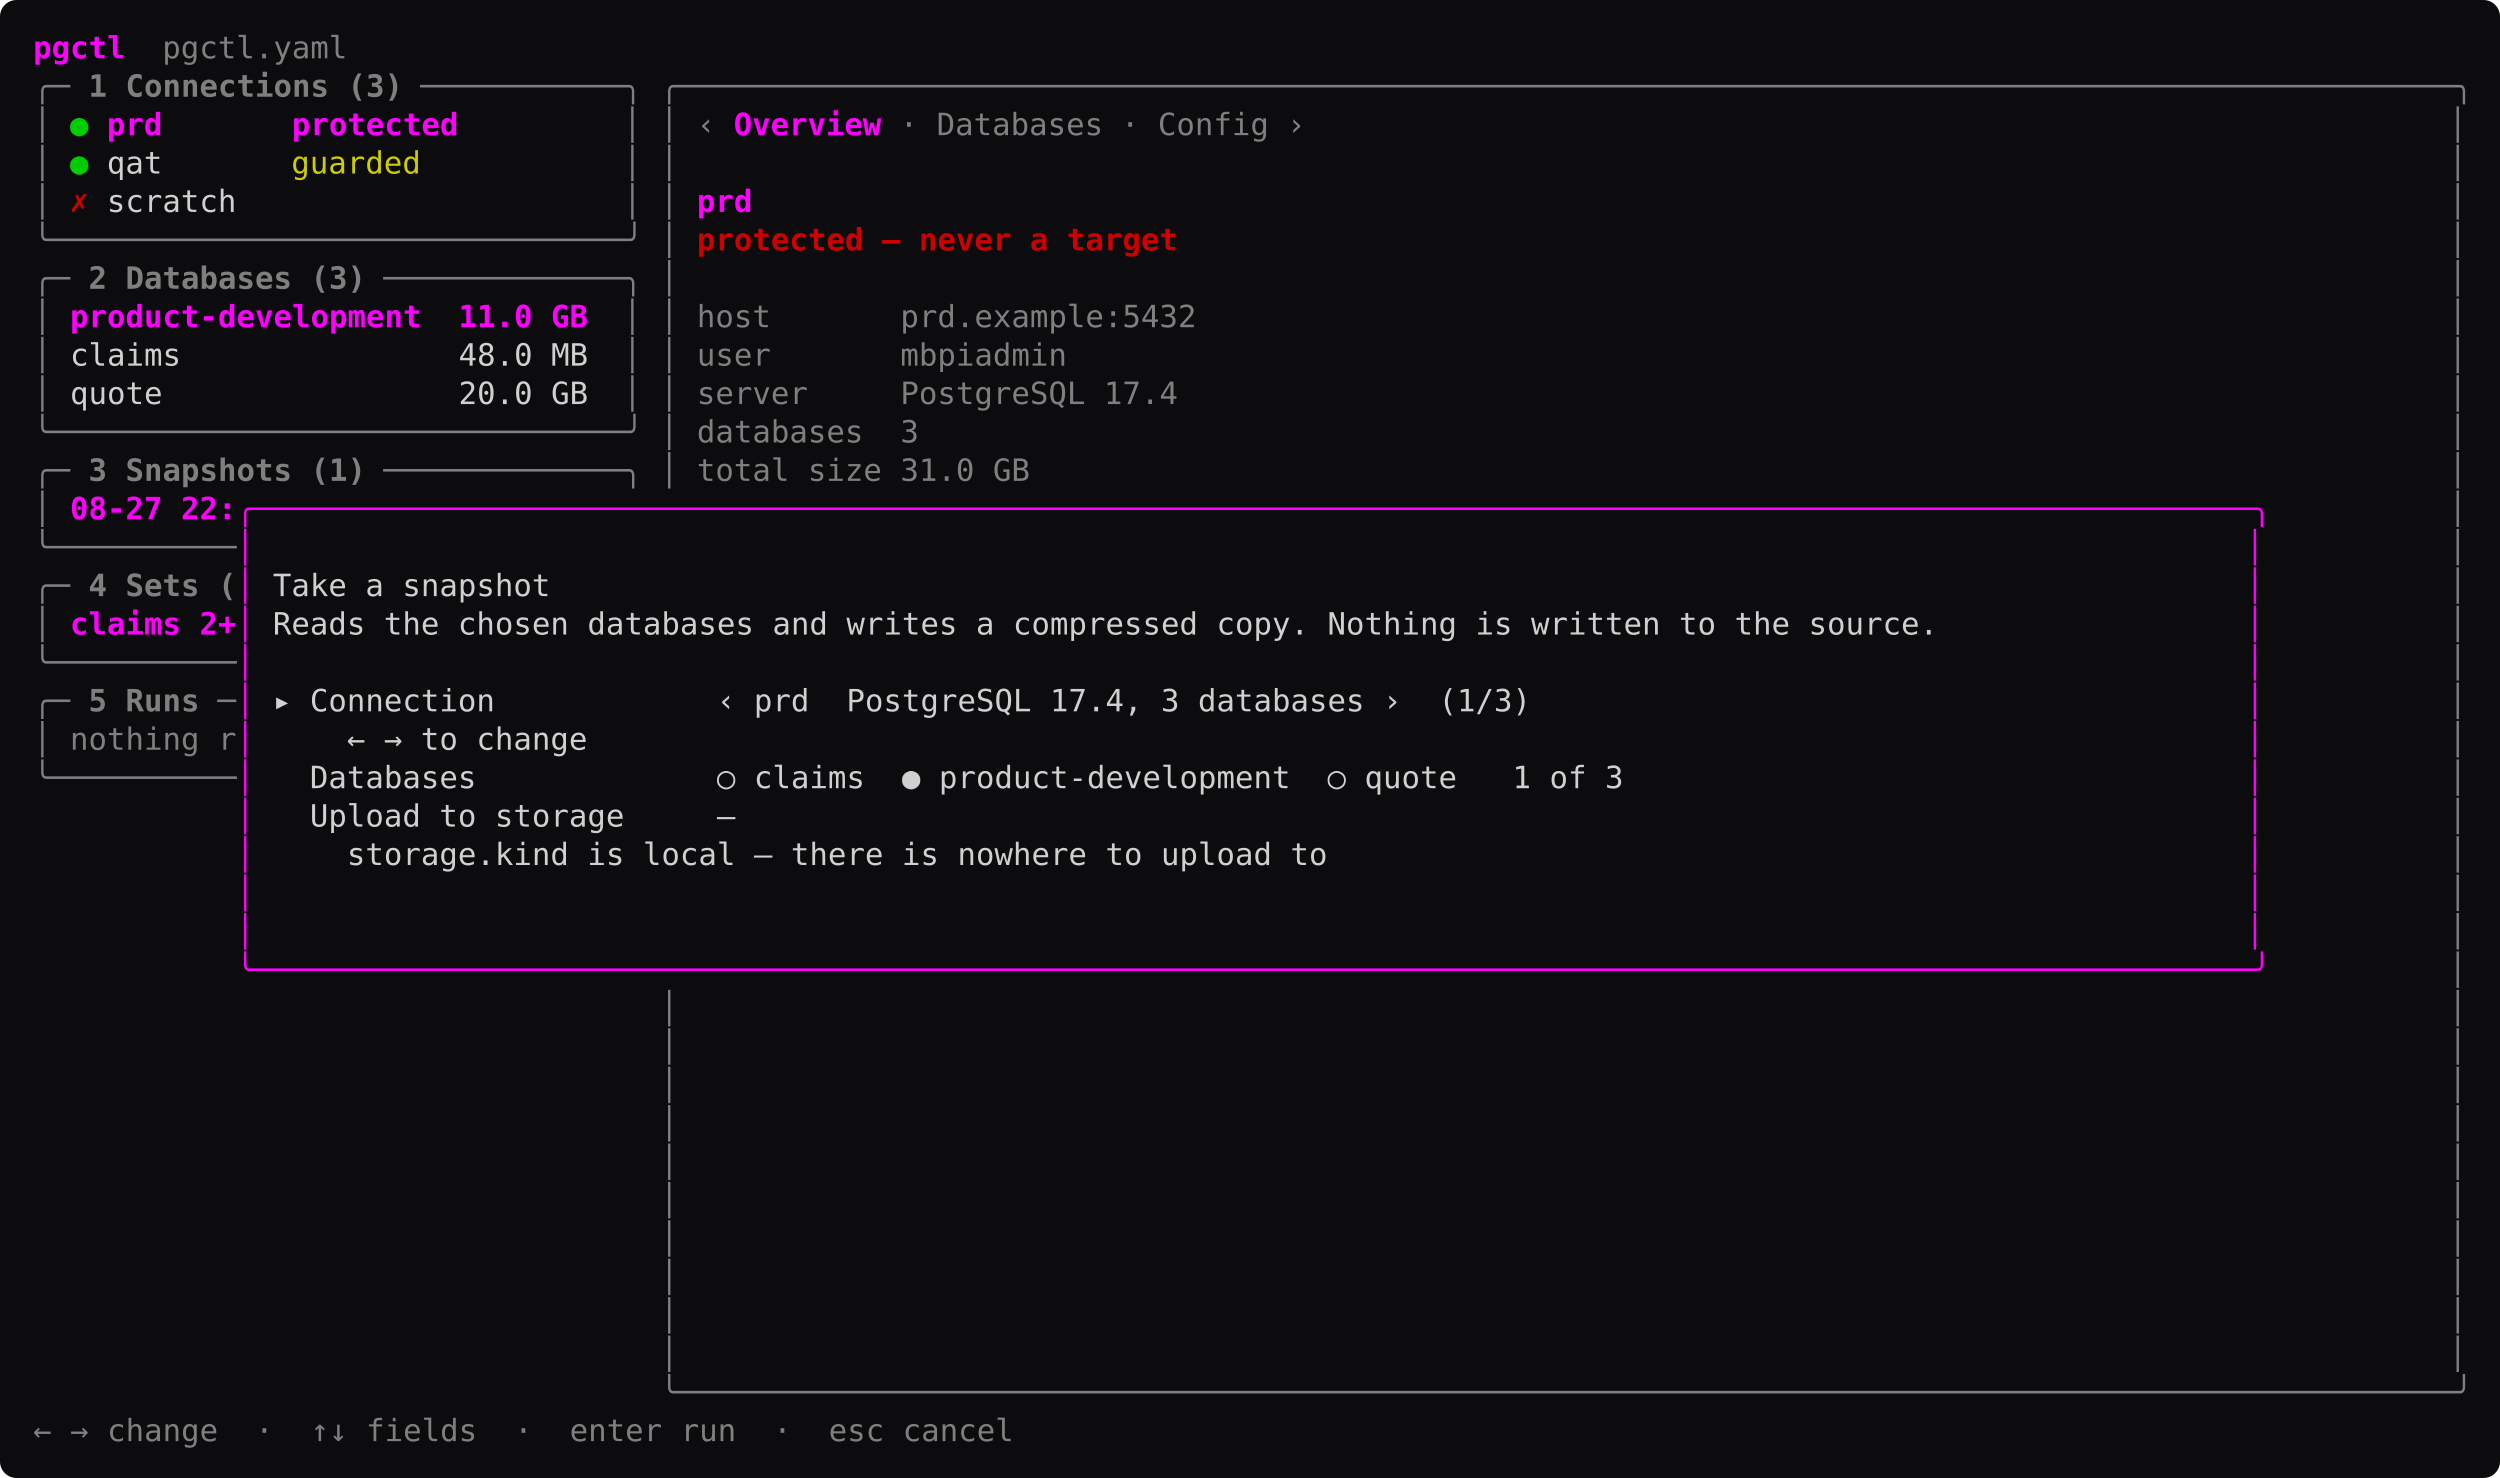
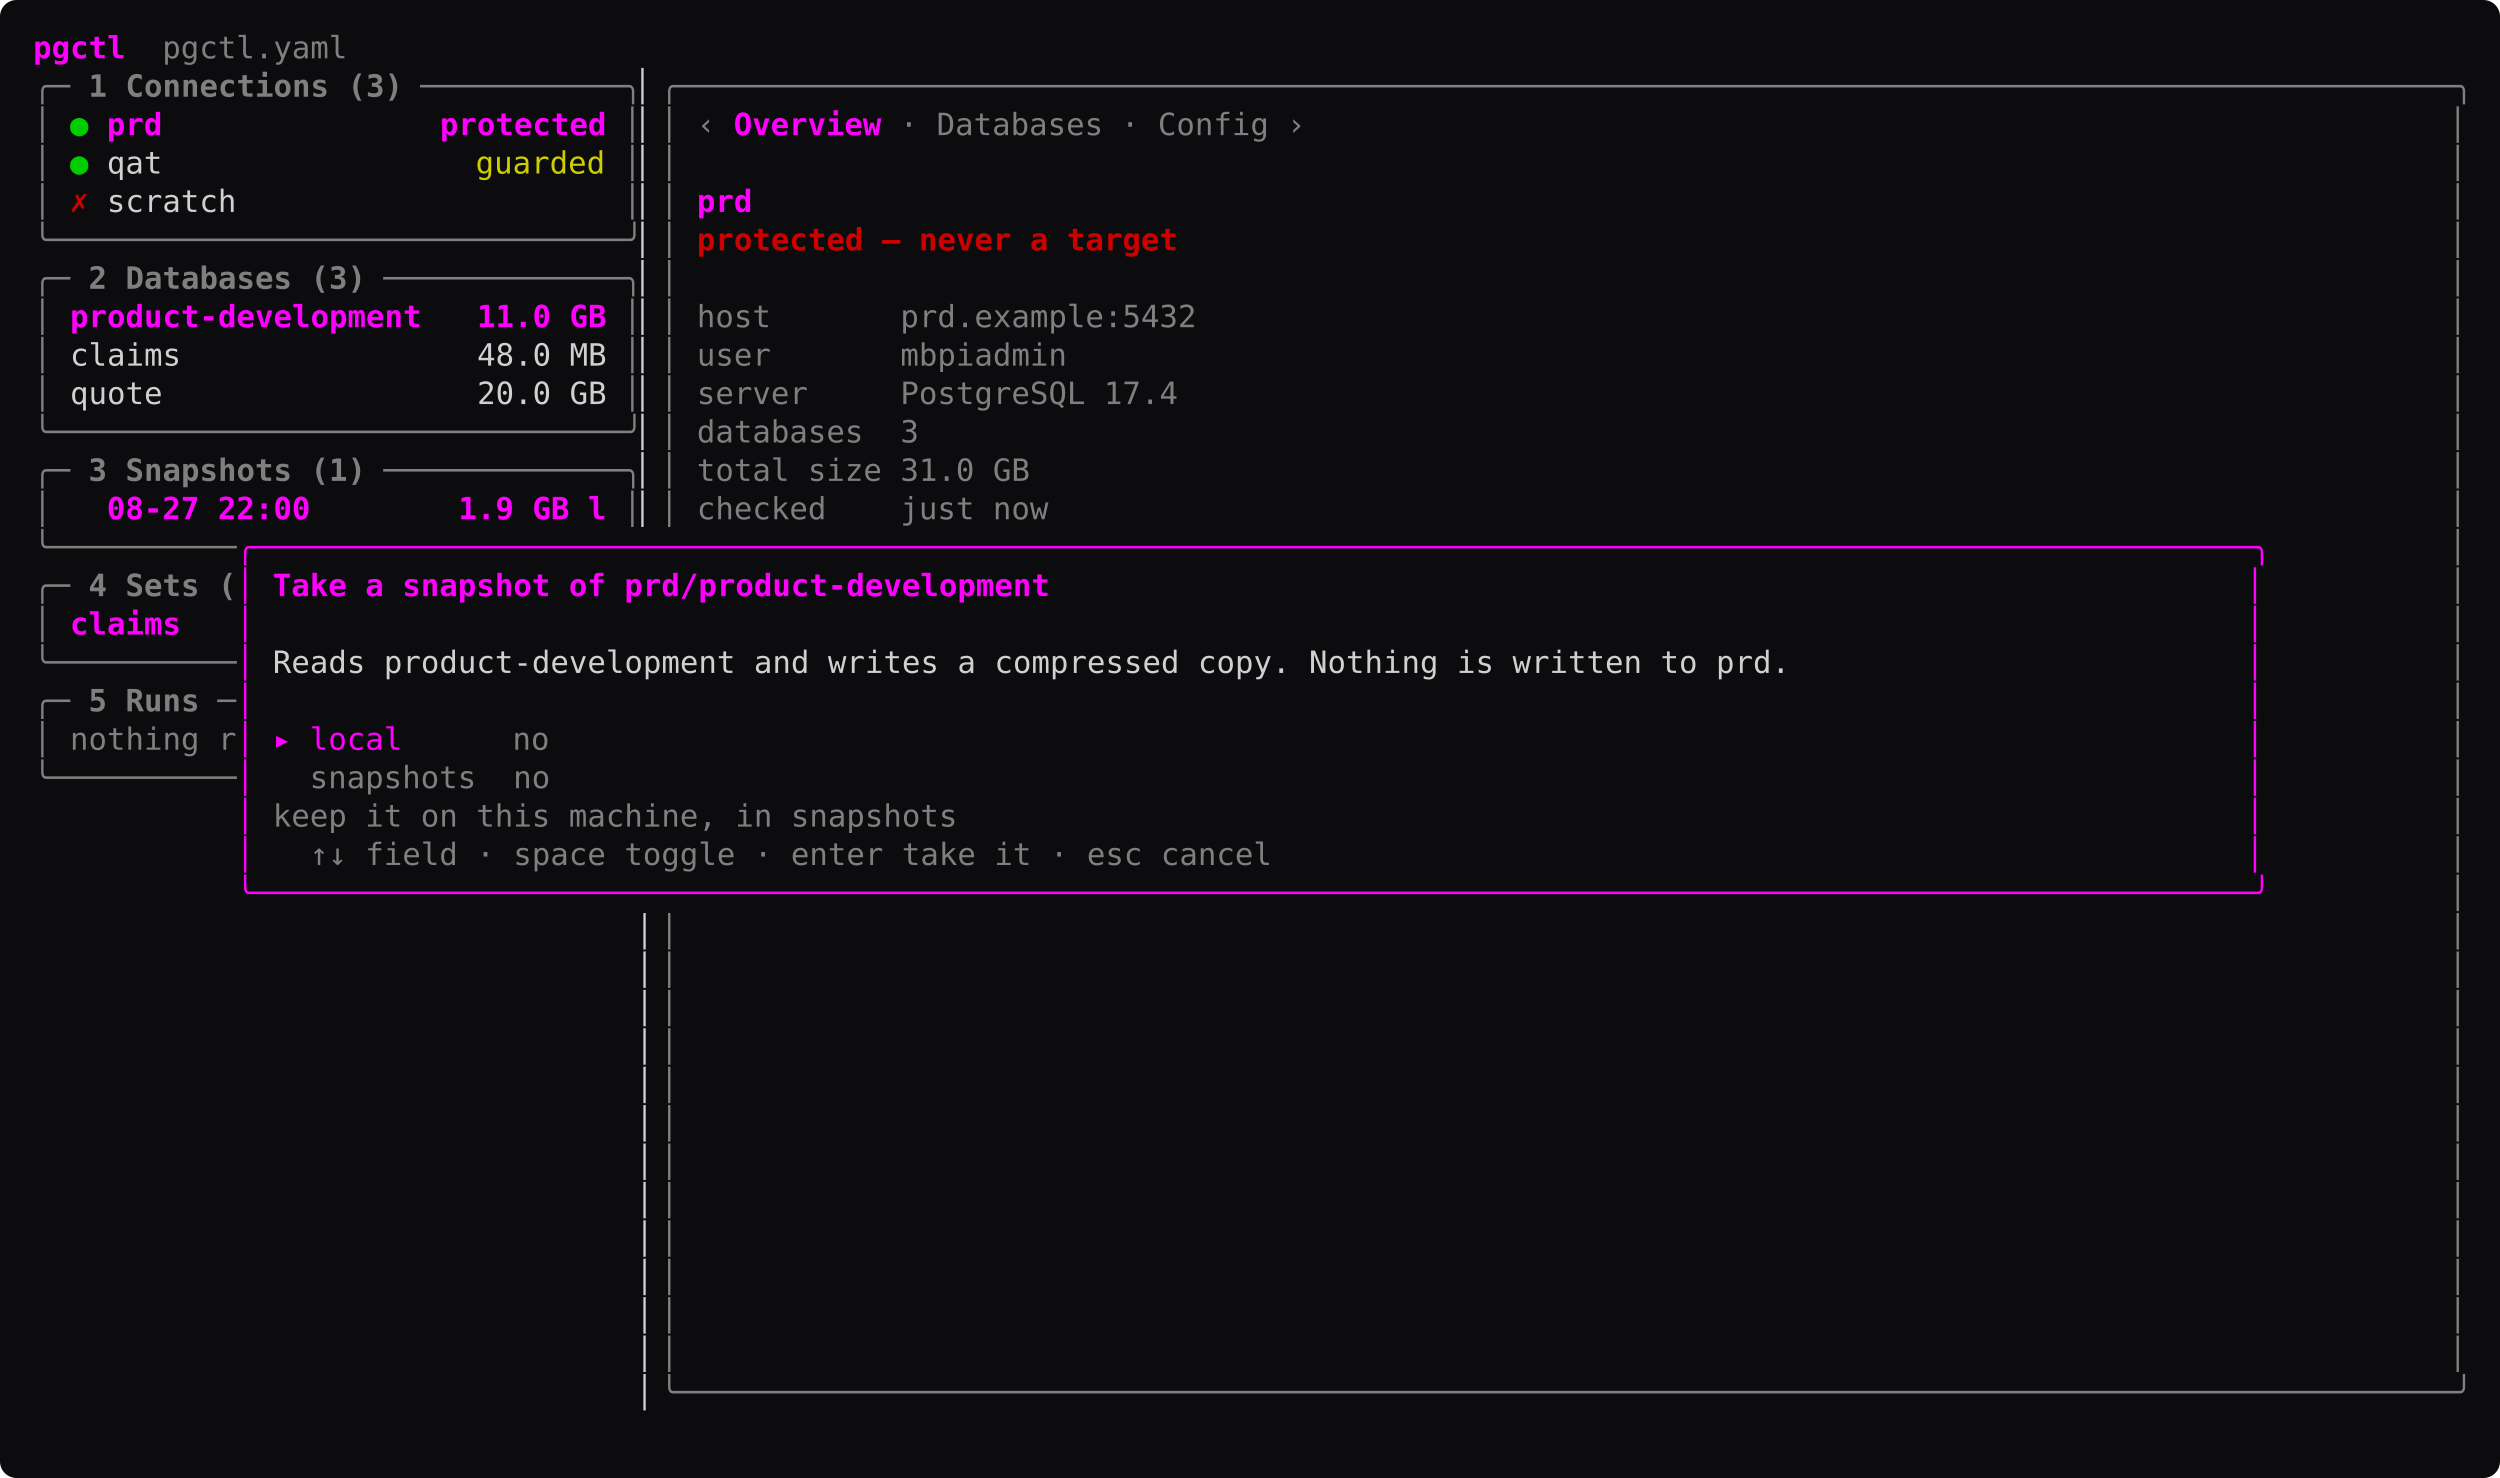
<svg xmlns="http://www.w3.org/2000/svg" width="1057.6" height="625.25" viewBox="0 0 1057.6 625.25" font-family="ui-monospace, 'SF Mono', SFMono-Regular, Menlo, Consolas, 'DejaVu Sans Mono', monospace" font-size="13" role="img">
  <rect width="1057.6" height="625.25" rx="7" fill="#0c0c0e" />
  <text x="14" y="24.68" textLength="39" lengthAdjust="spacing" fill="#ff00ff" font-weight="600" xml:space="preserve">pgctl</text>
  <text x="53" y="24.68" textLength="93.6" lengthAdjust="spacing" fill="#7f7f7f" xml:space="preserve">  pgctl.yaml</text>
  <text x="14" y="40.92" textLength="15.6" lengthAdjust="spacing" fill="#7f7f7f" xml:space="preserve">╭─</text>
  <text x="29.6" y="40.92" textLength="140.4" lengthAdjust="spacing" fill="#7f7f7f" font-weight="600" xml:space="preserve"> 1 Connections (3)</text>
  <text x="177.8" y="40.92" textLength="93.6" lengthAdjust="spacing" fill="#7f7f7f" xml:space="preserve">───────────╮</text>
+   <text x="271.4" y="40.92" textLength="7.8" lengthAdjust="spacing" fill="#d0d0d0" xml:space="preserve">▏</text>
  <text x="279.2" y="40.92" textLength="764.4" lengthAdjust="spacing" fill="#7f7f7f" xml:space="preserve">╭────────────────────────────────────────────────────────────────────────────────────────────────╮</text>
  <text x="14" y="57.17" textLength="7.8" lengthAdjust="spacing" fill="#7f7f7f" xml:space="preserve">│</text>
  <text x="29.6" y="57.17" textLength="7.8" lengthAdjust="spacing" fill="#00cd00" xml:space="preserve">●</text>
-   <text x="45.2" y="57.17" textLength="148.2" lengthAdjust="spacing" fill="#ff00ff" font-weight="600" xml:space="preserve">prd       protected</text>
+   <text x="45.2" y="57.17" textLength="210.6" lengthAdjust="spacing" fill="#ff00ff" font-weight="600" xml:space="preserve">prd               protected</text>
  <text x="263.6" y="57.17" textLength="7.8" lengthAdjust="spacing" fill="#7f7f7f" xml:space="preserve">│</text>
+   <text x="271.4" y="57.17" textLength="7.8" lengthAdjust="spacing" fill="#d0d0d0" xml:space="preserve">▏</text>
  <text x="279.2" y="57.17" textLength="7.8" lengthAdjust="spacing" fill="#7f7f7f" xml:space="preserve">│</text>
  <text x="294.8" y="57.17" textLength="7.8" lengthAdjust="spacing" fill="#7f7f7f" xml:space="preserve">‹</text>
  <text x="310.4" y="57.17" textLength="7.8" lengthAdjust="spacing" fill="#ff00ff" font-weight="600" xml:space="preserve">O</text>
  <text x="318.2" y="57.17" textLength="7.8" lengthAdjust="spacing" fill="#ff00ff" font-weight="600" xml:space="preserve">v</text>
  <text x="326" y="57.17" textLength="7.8" lengthAdjust="spacing" fill="#ff00ff" font-weight="600" xml:space="preserve">e</text>
  <text x="333.8" y="57.17" textLength="7.8" lengthAdjust="spacing" fill="#ff00ff" font-weight="600" xml:space="preserve">r</text>
  <text x="341.6" y="57.17" textLength="7.8" lengthAdjust="spacing" fill="#ff00ff" font-weight="600" xml:space="preserve">v</text>
  <text x="349.4" y="57.17" textLength="7.8" lengthAdjust="spacing" fill="#ff00ff" font-weight="600" xml:space="preserve">i</text>
  <text x="357.2" y="57.17" textLength="7.8" lengthAdjust="spacing" fill="#ff00ff" font-weight="600" xml:space="preserve">e</text>
  <text x="365" y="57.17" textLength="7.8" lengthAdjust="spacing" fill="#ff00ff" font-weight="600" xml:space="preserve">w</text>
  <text x="380.6" y="57.17" textLength="7.8" lengthAdjust="spacing" fill="#7f7f7f" xml:space="preserve">·</text>
  <text x="388.4" y="57.17" textLength="78" lengthAdjust="spacing" fill="#7f7f7f" xml:space="preserve"> Databases</text>
  <text x="474.2" y="57.17" textLength="7.8" lengthAdjust="spacing" fill="#7f7f7f" xml:space="preserve">·</text>
  <text x="482" y="57.17" textLength="54.6" lengthAdjust="spacing" fill="#7f7f7f" xml:space="preserve"> Config</text>
  <text x="544.4" y="57.17" textLength="7.8" lengthAdjust="spacing" fill="#7f7f7f" xml:space="preserve">›</text>
  <text x="1035.8" y="57.17" textLength="7.8" lengthAdjust="spacing" fill="#7f7f7f" xml:space="preserve">│</text>
  <text x="14" y="73.42" textLength="7.8" lengthAdjust="spacing" fill="#7f7f7f" xml:space="preserve">│</text>
  <text x="29.6" y="73.42" textLength="7.8" lengthAdjust="spacing" fill="#00cd00" xml:space="preserve">●</text>
  <text x="45.2" y="73.42" textLength="23.4" lengthAdjust="spacing" fill="#d0d0d0" xml:space="preserve">qat</text>
-   <text x="115.4" y="73.42" textLength="62.4" lengthAdjust="spacing" fill="#cdcd00" xml:space="preserve"> guarded</text>
+   <text x="201.2" y="73.42" textLength="54.6" lengthAdjust="spacing" fill="#cdcd00" xml:space="preserve">guarded</text>
  <text x="263.6" y="73.42" textLength="7.8" lengthAdjust="spacing" fill="#7f7f7f" xml:space="preserve">│</text>
+   <text x="271.4" y="73.42" textLength="7.8" lengthAdjust="spacing" fill="#d0d0d0" xml:space="preserve">▏</text>
  <text x="279.2" y="73.42" textLength="7.8" lengthAdjust="spacing" fill="#7f7f7f" xml:space="preserve">│</text>
  <text x="1035.8" y="73.42" textLength="7.8" lengthAdjust="spacing" fill="#7f7f7f" xml:space="preserve">│</text>
  <text x="14" y="89.67" textLength="7.8" lengthAdjust="spacing" fill="#7f7f7f" xml:space="preserve">│</text>
  <text x="29.6" y="89.67" textLength="7.8" lengthAdjust="spacing" fill="#cd0000" font-weight="600" xml:space="preserve">✗</text>
  <text x="45.2" y="89.67" textLength="54.6" lengthAdjust="spacing" fill="#d0d0d0" xml:space="preserve">scratch</text>
  <text x="263.6" y="89.67" textLength="7.8" lengthAdjust="spacing" fill="#7f7f7f" xml:space="preserve">│</text>
+   <text x="271.4" y="89.67" textLength="7.8" lengthAdjust="spacing" fill="#d0d0d0" xml:space="preserve">▏</text>
  <text x="279.2" y="89.67" textLength="7.8" lengthAdjust="spacing" fill="#7f7f7f" xml:space="preserve">│</text>
  <text x="294.8" y="89.67" textLength="23.4" lengthAdjust="spacing" fill="#ff00ff" font-weight="600" xml:space="preserve">prd</text>
  <text x="1035.8" y="89.67" textLength="7.8" lengthAdjust="spacing" fill="#7f7f7f" xml:space="preserve">│</text>
  <text x="14" y="105.92" textLength="257.4" lengthAdjust="spacing" fill="#7f7f7f" xml:space="preserve">╰───────────────────────────────╯</text>
+   <text x="271.4" y="105.92" textLength="7.8" lengthAdjust="spacing" fill="#d0d0d0" xml:space="preserve">▏</text>
  <text x="279.2" y="105.92" textLength="7.8" lengthAdjust="spacing" fill="#7f7f7f" xml:space="preserve">│</text>
  <text x="294.8" y="105.92" textLength="202.8" lengthAdjust="spacing" fill="#cd0000" font-weight="600" xml:space="preserve">protected — never a target</text>
  <text x="1035.8" y="105.92" textLength="7.8" lengthAdjust="spacing" fill="#7f7f7f" xml:space="preserve">│</text>
  <text x="14" y="122.17" textLength="15.6" lengthAdjust="spacing" fill="#7f7f7f" xml:space="preserve">╭─</text>
  <text x="29.6" y="122.17" textLength="124.8" lengthAdjust="spacing" fill="#7f7f7f" font-weight="600" xml:space="preserve"> 2 Databases (3)</text>
  <text x="162.2" y="122.17" textLength="109.2" lengthAdjust="spacing" fill="#7f7f7f" xml:space="preserve">─────────────╮</text>
+   <text x="271.4" y="122.17" textLength="7.8" lengthAdjust="spacing" fill="#d0d0d0" xml:space="preserve">▏</text>
  <text x="279.2" y="122.17" textLength="7.8" lengthAdjust="spacing" fill="#7f7f7f" xml:space="preserve">│</text>
  <text x="1035.8" y="122.17" textLength="7.8" lengthAdjust="spacing" fill="#7f7f7f" xml:space="preserve">│</text>
  <text x="14" y="138.43" textLength="7.8" lengthAdjust="spacing" fill="#7f7f7f" xml:space="preserve">│</text>
-   <text x="29.6" y="138.43" textLength="218.4" lengthAdjust="spacing" fill="#ff00ff" font-weight="600" xml:space="preserve">product-development  11.0 GB</text>
+   <text x="29.6" y="138.43" textLength="226.2" lengthAdjust="spacing" fill="#ff00ff" font-weight="600" xml:space="preserve">product-development   11.0 GB</text>
  <text x="263.6" y="138.43" textLength="7.8" lengthAdjust="spacing" fill="#7f7f7f" xml:space="preserve">│</text>
+   <text x="271.4" y="138.43" textLength="7.8" lengthAdjust="spacing" fill="#d0d0d0" xml:space="preserve">▏</text>
  <text x="279.2" y="138.43" textLength="7.8" lengthAdjust="spacing" fill="#7f7f7f" xml:space="preserve">│</text>
  <text x="294.8" y="138.43" textLength="210.6" lengthAdjust="spacing" fill="#7f7f7f" xml:space="preserve">host       prd.example:5432</text>
  <text x="1035.8" y="138.43" textLength="7.8" lengthAdjust="spacing" fill="#7f7f7f" xml:space="preserve">│</text>
  <text x="14" y="154.68" textLength="7.8" lengthAdjust="spacing" fill="#7f7f7f" xml:space="preserve">│</text>
-   <text x="21.8" y="154.68" textLength="226.2" lengthAdjust="spacing" fill="#d0d0d0" xml:space="preserve"> claims               48.0 MB</text>
+   <text x="21.8" y="154.68" textLength="234" lengthAdjust="spacing" fill="#d0d0d0" xml:space="preserve"> claims                48.0 MB</text>
  <text x="263.6" y="154.68" textLength="7.8" lengthAdjust="spacing" fill="#7f7f7f" xml:space="preserve">│</text>
+   <text x="271.4" y="154.68" textLength="7.8" lengthAdjust="spacing" fill="#d0d0d0" xml:space="preserve">▏</text>
  <text x="279.2" y="154.68" textLength="7.8" lengthAdjust="spacing" fill="#7f7f7f" xml:space="preserve">│</text>
  <text x="294.8" y="154.68" textLength="156" lengthAdjust="spacing" fill="#7f7f7f" xml:space="preserve">user       mbpiadmin</text>
  <text x="1035.8" y="154.68" textLength="7.8" lengthAdjust="spacing" fill="#7f7f7f" xml:space="preserve">│</text>
  <text x="14" y="170.93" textLength="7.8" lengthAdjust="spacing" fill="#7f7f7f" xml:space="preserve">│</text>
-   <text x="21.8" y="170.93" textLength="226.2" lengthAdjust="spacing" fill="#d0d0d0" xml:space="preserve"> quote                20.0 GB</text>
+   <text x="21.8" y="170.93" textLength="234" lengthAdjust="spacing" fill="#d0d0d0" xml:space="preserve"> quote                 20.0 GB</text>
  <text x="263.6" y="170.93" textLength="7.8" lengthAdjust="spacing" fill="#7f7f7f" xml:space="preserve">│</text>
+   <text x="271.4" y="170.93" textLength="7.8" lengthAdjust="spacing" fill="#d0d0d0" xml:space="preserve">▏</text>
  <text x="279.2" y="170.93" textLength="7.8" lengthAdjust="spacing" fill="#7f7f7f" xml:space="preserve">│</text>
  <text x="294.8" y="170.93" textLength="202.8" lengthAdjust="spacing" fill="#7f7f7f" xml:space="preserve">server     PostgreSQL 17.4</text>
  <text x="1035.8" y="170.93" textLength="7.8" lengthAdjust="spacing" fill="#7f7f7f" xml:space="preserve">│</text>
  <text x="14" y="187.18" textLength="257.4" lengthAdjust="spacing" fill="#7f7f7f" xml:space="preserve">╰───────────────────────────────╯</text>
+   <text x="271.4" y="187.18" textLength="7.8" lengthAdjust="spacing" fill="#d0d0d0" xml:space="preserve">▏</text>
  <text x="279.2" y="187.18" textLength="7.8" lengthAdjust="spacing" fill="#7f7f7f" xml:space="preserve">│</text>
  <text x="294.8" y="187.18" textLength="93.6" lengthAdjust="spacing" fill="#7f7f7f" xml:space="preserve">databases  3</text>
  <text x="1035.8" y="187.18" textLength="7.8" lengthAdjust="spacing" fill="#7f7f7f" xml:space="preserve">│</text>
  <text x="14" y="203.43" textLength="15.6" lengthAdjust="spacing" fill="#7f7f7f" xml:space="preserve">╭─</text>
  <text x="29.6" y="203.43" textLength="124.8" lengthAdjust="spacing" fill="#7f7f7f" font-weight="600" xml:space="preserve"> 3 Snapshots (1)</text>
  <text x="162.2" y="203.43" textLength="109.2" lengthAdjust="spacing" fill="#7f7f7f" xml:space="preserve">─────────────╮</text>
+   <text x="271.4" y="203.43" textLength="7.8" lengthAdjust="spacing" fill="#d0d0d0" xml:space="preserve">▏</text>
  <text x="279.2" y="203.43" textLength="7.8" lengthAdjust="spacing" fill="#7f7f7f" xml:space="preserve">│</text>
  <text x="294.8" y="203.43" textLength="140.4" lengthAdjust="spacing" fill="#7f7f7f" xml:space="preserve">total size 31.0 GB</text>
  <text x="1035.8" y="203.43" textLength="7.8" lengthAdjust="spacing" fill="#7f7f7f" xml:space="preserve">│</text>
  <text x="14" y="219.68" textLength="7.8" lengthAdjust="spacing" fill="#7f7f7f" xml:space="preserve">│</text>
-   <text x="29.6" y="219.68" textLength="70.2" lengthAdjust="spacing" fill="#ff00ff" font-weight="600" xml:space="preserve">08-27 22:</text>
-   <text x="99.8" y="219.68" textLength="858" lengthAdjust="spacing" fill="#ff00ff" xml:space="preserve">╭────────────────────────────────────────────────────────────────────────────────────────────────────────────╮</text>
+   <text x="45.2" y="219.68" textLength="210.6" lengthAdjust="spacing" fill="#ff00ff" font-weight="600" xml:space="preserve">08-27 22:00        1.9 GB l</text>
+   <text x="263.6" y="219.68" textLength="7.8" lengthAdjust="spacing" fill="#7f7f7f" xml:space="preserve">│</text>
+   <text x="271.4" y="219.68" textLength="7.8" lengthAdjust="spacing" fill="#d0d0d0" xml:space="preserve">▏</text>
+   <text x="279.2" y="219.68" textLength="7.8" lengthAdjust="spacing" fill="#7f7f7f" xml:space="preserve">│</text>
+   <text x="294.8" y="219.68" textLength="148.2" lengthAdjust="spacing" fill="#7f7f7f" xml:space="preserve">checked    just now</text>
  <text x="1035.8" y="219.68" textLength="7.8" lengthAdjust="spacing" fill="#7f7f7f" xml:space="preserve">│</text>
  <text x="14" y="235.93" textLength="85.8" lengthAdjust="spacing" fill="#7f7f7f" xml:space="preserve">╰──────────</text>
-   <text x="99.8" y="235.93" textLength="7.8" lengthAdjust="spacing" fill="#ff00ff" xml:space="preserve">│</text>
-   <text x="950" y="235.93" textLength="7.8" lengthAdjust="spacing" fill="#ff00ff" xml:space="preserve">│</text>
+   <text x="99.8" y="235.93" textLength="858" lengthAdjust="spacing" fill="#ff00ff" xml:space="preserve">╭────────────────────────────────────────────────────────────────────────────────────────────────────────────╮</text>
  <text x="1035.8" y="235.93" textLength="7.8" lengthAdjust="spacing" fill="#7f7f7f" xml:space="preserve">│</text>
  <text x="14" y="252.18" textLength="15.6" lengthAdjust="spacing" fill="#7f7f7f" xml:space="preserve">╭─</text>
  <text x="29.6" y="252.18" textLength="70.2" lengthAdjust="spacing" fill="#7f7f7f" font-weight="600" xml:space="preserve"> 4 Sets (</text>
  <text x="99.8" y="252.18" textLength="7.8" lengthAdjust="spacing" fill="#ff00ff" xml:space="preserve">│</text>
-   <text x="107.6" y="252.18" textLength="124.8" lengthAdjust="spacing" fill="#d0d0d0" xml:space="preserve"> Take a snapshot</text>
+   <text x="115.4" y="252.18" textLength="327.6" lengthAdjust="spacing" fill="#ff00ff" font-weight="600" xml:space="preserve">Take a snapshot of prd/product-development</text>
  <text x="950" y="252.18" textLength="7.8" lengthAdjust="spacing" fill="#ff00ff" xml:space="preserve">│</text>
  <text x="1035.8" y="252.18" textLength="7.8" lengthAdjust="spacing" fill="#7f7f7f" xml:space="preserve">│</text>
  <text x="14" y="268.43" textLength="7.8" lengthAdjust="spacing" fill="#7f7f7f" xml:space="preserve">│</text>
-   <text x="29.6" y="268.43" textLength="70.2" lengthAdjust="spacing" fill="#ff00ff" font-weight="600" xml:space="preserve">claims 2+</text>
+   <text x="29.6" y="268.43" textLength="46.8" lengthAdjust="spacing" fill="#ff00ff" font-weight="600" xml:space="preserve">claims</text>
  <text x="99.8" y="268.43" textLength="7.8" lengthAdjust="spacing" fill="#ff00ff" xml:space="preserve">│</text>
-   <text x="107.6" y="268.43" textLength="709.8" lengthAdjust="spacing" fill="#d0d0d0" xml:space="preserve"> Reads the chosen databases and writes a compressed copy. Nothing is written to the source.</text>
  <text x="950" y="268.43" textLength="7.8" lengthAdjust="spacing" fill="#ff00ff" xml:space="preserve">│</text>
  <text x="1035.8" y="268.43" textLength="7.8" lengthAdjust="spacing" fill="#7f7f7f" xml:space="preserve">│</text>
  <text x="14" y="284.68" textLength="85.8" lengthAdjust="spacing" fill="#7f7f7f" xml:space="preserve">╰──────────</text>
  <text x="99.8" y="284.68" textLength="7.8" lengthAdjust="spacing" fill="#ff00ff" xml:space="preserve">│</text>
+   <text x="107.6" y="284.68" textLength="647.4" lengthAdjust="spacing" fill="#d0d0d0" xml:space="preserve"> Reads product-development and writes a compressed copy. Nothing is written to prd.</text>
  <text x="950" y="284.68" textLength="7.8" lengthAdjust="spacing" fill="#ff00ff" xml:space="preserve">│</text>
  <text x="1035.8" y="284.68" textLength="7.8" lengthAdjust="spacing" fill="#7f7f7f" xml:space="preserve">│</text>
  <text x="14" y="300.93" textLength="15.6" lengthAdjust="spacing" fill="#7f7f7f" xml:space="preserve">╭─</text>
  <text x="29.6" y="300.93" textLength="54.6" lengthAdjust="spacing" fill="#7f7f7f" font-weight="600" xml:space="preserve"> 5 Runs</text>
  <text x="92" y="300.93" textLength="7.8" lengthAdjust="spacing" fill="#7f7f7f" xml:space="preserve">─</text>
  <text x="99.8" y="300.93" textLength="7.8" lengthAdjust="spacing" fill="#ff00ff" xml:space="preserve">│</text>
-   <text x="107.6" y="300.93" textLength="538.2" lengthAdjust="spacing" fill="#d0d0d0" xml:space="preserve"> ▸ Connection            ‹ prd  PostgreSQL 17.4, 3 databases ›  (1/3)</text>
  <text x="950" y="300.93" textLength="7.8" lengthAdjust="spacing" fill="#ff00ff" xml:space="preserve">│</text>
  <text x="1035.8" y="300.93" textLength="7.8" lengthAdjust="spacing" fill="#7f7f7f" xml:space="preserve">│</text>
  <text x="14" y="317.18" textLength="7.8" lengthAdjust="spacing" fill="#7f7f7f" xml:space="preserve">│</text>
  <text x="29.6" y="317.18" textLength="70.2" lengthAdjust="spacing" fill="#7f7f7f" xml:space="preserve">nothing r</text>
  <text x="99.8" y="317.18" textLength="7.8" lengthAdjust="spacing" fill="#ff00ff" xml:space="preserve">│</text>
-   <text x="107.6" y="317.18" textLength="140.4" lengthAdjust="spacing" fill="#d0d0d0" xml:space="preserve">     ← → to change</text>
+   <text x="115.4" y="317.18" textLength="54.6" lengthAdjust="spacing" fill="#ff00ff" xml:space="preserve">▸ local</text>
+   <text x="216.8" y="317.18" textLength="15.6" lengthAdjust="spacing" fill="#7f7f7f" xml:space="preserve">no</text>
  <text x="950" y="317.18" textLength="7.8" lengthAdjust="spacing" fill="#ff00ff" xml:space="preserve">│</text>
  <text x="1035.8" y="317.18" textLength="7.8" lengthAdjust="spacing" fill="#7f7f7f" xml:space="preserve">│</text>
  <text x="14" y="333.43" textLength="85.8" lengthAdjust="spacing" fill="#7f7f7f" xml:space="preserve">╰──────────</text>
  <text x="99.8" y="333.43" textLength="7.8" lengthAdjust="spacing" fill="#ff00ff" xml:space="preserve">│</text>
-   <text x="107.6" y="333.43" textLength="577.2" lengthAdjust="spacing" fill="#d0d0d0" xml:space="preserve">   Databases             ○ claims  ● product-development  ○ quote   1 of 3</text>
+   <text x="131" y="333.43" textLength="101.4" lengthAdjust="spacing" fill="#7f7f7f" xml:space="preserve">snapshots  no</text>
  <text x="950" y="333.43" textLength="7.8" lengthAdjust="spacing" fill="#ff00ff" xml:space="preserve">│</text>
  <text x="1035.8" y="333.43" textLength="7.8" lengthAdjust="spacing" fill="#7f7f7f" xml:space="preserve">│</text>
  <text x="99.8" y="349.68" textLength="7.8" lengthAdjust="spacing" fill="#ff00ff" xml:space="preserve">│</text>
-   <text x="107.6" y="349.68" textLength="202.8" lengthAdjust="spacing" fill="#d0d0d0" xml:space="preserve">   Upload to storage     —</text>
+   <text x="115.4" y="349.68" textLength="288.6" lengthAdjust="spacing" fill="#7f7f7f" xml:space="preserve">keep it on this machine, in snapshots</text>
  <text x="950" y="349.68" textLength="7.8" lengthAdjust="spacing" fill="#ff00ff" xml:space="preserve">│</text>
  <text x="1035.8" y="349.68" textLength="7.8" lengthAdjust="spacing" fill="#7f7f7f" xml:space="preserve">│</text>
  <text x="99.8" y="365.93" textLength="7.8" lengthAdjust="spacing" fill="#ff00ff" xml:space="preserve">│</text>
-   <text x="107.6" y="365.93" textLength="452.4" lengthAdjust="spacing" fill="#d0d0d0" xml:space="preserve">     storage.kind is local — there is nowhere to upload to</text>
+   <text x="115.4" y="365.93" textLength="421.2" lengthAdjust="spacing" fill="#7f7f7f" xml:space="preserve">  ↑↓ field · space toggle · enter take it · esc cancel</text>
  <text x="950" y="365.93" textLength="7.8" lengthAdjust="spacing" fill="#ff00ff" xml:space="preserve">│</text>
  <text x="1035.8" y="365.93" textLength="7.8" lengthAdjust="spacing" fill="#7f7f7f" xml:space="preserve">│</text>
-   <text x="99.8" y="382.18" textLength="7.8" lengthAdjust="spacing" fill="#ff00ff" xml:space="preserve">│</text>
-   <text x="950" y="382.18" textLength="7.8" lengthAdjust="spacing" fill="#ff00ff" xml:space="preserve">│</text>
+   <text x="99.8" y="382.18" textLength="858" lengthAdjust="spacing" fill="#ff00ff" xml:space="preserve">╰────────────────────────────────────────────────────────────────────────────────────────────────────────────╯</text>
  <text x="1035.8" y="382.18" textLength="7.8" lengthAdjust="spacing" fill="#7f7f7f" xml:space="preserve">│</text>
-   <text x="99.8" y="398.43" textLength="7.8" lengthAdjust="spacing" fill="#ff00ff" xml:space="preserve">│</text>
-   <text x="950" y="398.43" textLength="7.8" lengthAdjust="spacing" fill="#ff00ff" xml:space="preserve">│</text>
+   <text x="14" y="398.43" textLength="265.2" lengthAdjust="spacing" fill="#d0d0d0" xml:space="preserve">                                 ▏</text>
+   <text x="279.2" y="398.43" textLength="7.8" lengthAdjust="spacing" fill="#7f7f7f" xml:space="preserve">│</text>
  <text x="1035.8" y="398.43" textLength="7.8" lengthAdjust="spacing" fill="#7f7f7f" xml:space="preserve">│</text>
-   <text x="99.8" y="414.68" textLength="858" lengthAdjust="spacing" fill="#ff00ff" xml:space="preserve">╰────────────────────────────────────────────────────────────────────────────────────────────────────────────╯</text>
+   <text x="14" y="414.68" textLength="265.2" lengthAdjust="spacing" fill="#d0d0d0" xml:space="preserve">                                 ▏</text>
+   <text x="279.2" y="414.68" textLength="7.8" lengthAdjust="spacing" fill="#7f7f7f" xml:space="preserve">│</text>
  <text x="1035.8" y="414.68" textLength="7.8" lengthAdjust="spacing" fill="#7f7f7f" xml:space="preserve">│</text>
+   <text x="14" y="430.93" textLength="265.2" lengthAdjust="spacing" fill="#d0d0d0" xml:space="preserve">                                 ▏</text>
  <text x="279.2" y="430.93" textLength="7.8" lengthAdjust="spacing" fill="#7f7f7f" xml:space="preserve">│</text>
  <text x="1035.8" y="430.93" textLength="7.8" lengthAdjust="spacing" fill="#7f7f7f" xml:space="preserve">│</text>
+   <text x="14" y="447.18" textLength="265.2" lengthAdjust="spacing" fill="#d0d0d0" xml:space="preserve">                                 ▏</text>
  <text x="279.2" y="447.18" textLength="7.8" lengthAdjust="spacing" fill="#7f7f7f" xml:space="preserve">│</text>
  <text x="1035.8" y="447.18" textLength="7.8" lengthAdjust="spacing" fill="#7f7f7f" xml:space="preserve">│</text>
+   <text x="14" y="463.43" textLength="265.2" lengthAdjust="spacing" fill="#d0d0d0" xml:space="preserve">                                 ▏</text>
  <text x="279.2" y="463.43" textLength="7.8" lengthAdjust="spacing" fill="#7f7f7f" xml:space="preserve">│</text>
  <text x="1035.8" y="463.43" textLength="7.8" lengthAdjust="spacing" fill="#7f7f7f" xml:space="preserve">│</text>
+   <text x="14" y="479.68" textLength="265.2" lengthAdjust="spacing" fill="#d0d0d0" xml:space="preserve">                                 ▏</text>
  <text x="279.2" y="479.68" textLength="7.8" lengthAdjust="spacing" fill="#7f7f7f" xml:space="preserve">│</text>
  <text x="1035.8" y="479.68" textLength="7.8" lengthAdjust="spacing" fill="#7f7f7f" xml:space="preserve">│</text>
+   <text x="14" y="495.93" textLength="265.2" lengthAdjust="spacing" fill="#d0d0d0" xml:space="preserve">                                 ▏</text>
  <text x="279.2" y="495.93" textLength="7.8" lengthAdjust="spacing" fill="#7f7f7f" xml:space="preserve">│</text>
  <text x="1035.8" y="495.93" textLength="7.8" lengthAdjust="spacing" fill="#7f7f7f" xml:space="preserve">│</text>
+   <text x="14" y="512.17" textLength="265.2" lengthAdjust="spacing" fill="#d0d0d0" xml:space="preserve">                                 ▏</text>
  <text x="279.2" y="512.17" textLength="7.8" lengthAdjust="spacing" fill="#7f7f7f" xml:space="preserve">│</text>
  <text x="1035.8" y="512.17" textLength="7.8" lengthAdjust="spacing" fill="#7f7f7f" xml:space="preserve">│</text>
+   <text x="14" y="528.42" textLength="265.2" lengthAdjust="spacing" fill="#d0d0d0" xml:space="preserve">                                 ▏</text>
  <text x="279.2" y="528.42" textLength="7.8" lengthAdjust="spacing" fill="#7f7f7f" xml:space="preserve">│</text>
  <text x="1035.8" y="528.42" textLength="7.8" lengthAdjust="spacing" fill="#7f7f7f" xml:space="preserve">│</text>
+   <text x="14" y="544.67" textLength="265.2" lengthAdjust="spacing" fill="#d0d0d0" xml:space="preserve">                                 ▏</text>
  <text x="279.2" y="544.67" textLength="7.8" lengthAdjust="spacing" fill="#7f7f7f" xml:space="preserve">│</text>
  <text x="1035.8" y="544.67" textLength="7.8" lengthAdjust="spacing" fill="#7f7f7f" xml:space="preserve">│</text>
+   <text x="14" y="560.92" textLength="265.2" lengthAdjust="spacing" fill="#d0d0d0" xml:space="preserve">                                 ▏</text>
  <text x="279.2" y="560.92" textLength="7.8" lengthAdjust="spacing" fill="#7f7f7f" xml:space="preserve">│</text>
  <text x="1035.8" y="560.92" textLength="7.8" lengthAdjust="spacing" fill="#7f7f7f" xml:space="preserve">│</text>
+   <text x="14" y="577.17" textLength="265.2" lengthAdjust="spacing" fill="#d0d0d0" xml:space="preserve">                                 ▏</text>
  <text x="279.2" y="577.17" textLength="7.8" lengthAdjust="spacing" fill="#7f7f7f" xml:space="preserve">│</text>
  <text x="1035.8" y="577.17" textLength="7.8" lengthAdjust="spacing" fill="#7f7f7f" xml:space="preserve">│</text>
+   <text x="14" y="593.42" textLength="265.2" lengthAdjust="spacing" fill="#d0d0d0" xml:space="preserve">                                 ▏</text>
  <text x="279.2" y="593.42" textLength="764.4" lengthAdjust="spacing" fill="#7f7f7f" xml:space="preserve">╰────────────────────────────────────────────────────────────────────────────────────────────────╯</text>
-   <text x="14" y="609.67" textLength="413.4" lengthAdjust="spacing" fill="#7f7f7f" xml:space="preserve">← → change  ·  ↑↓ fields  ·  enter run  ·  esc cancel</text>
</svg>
